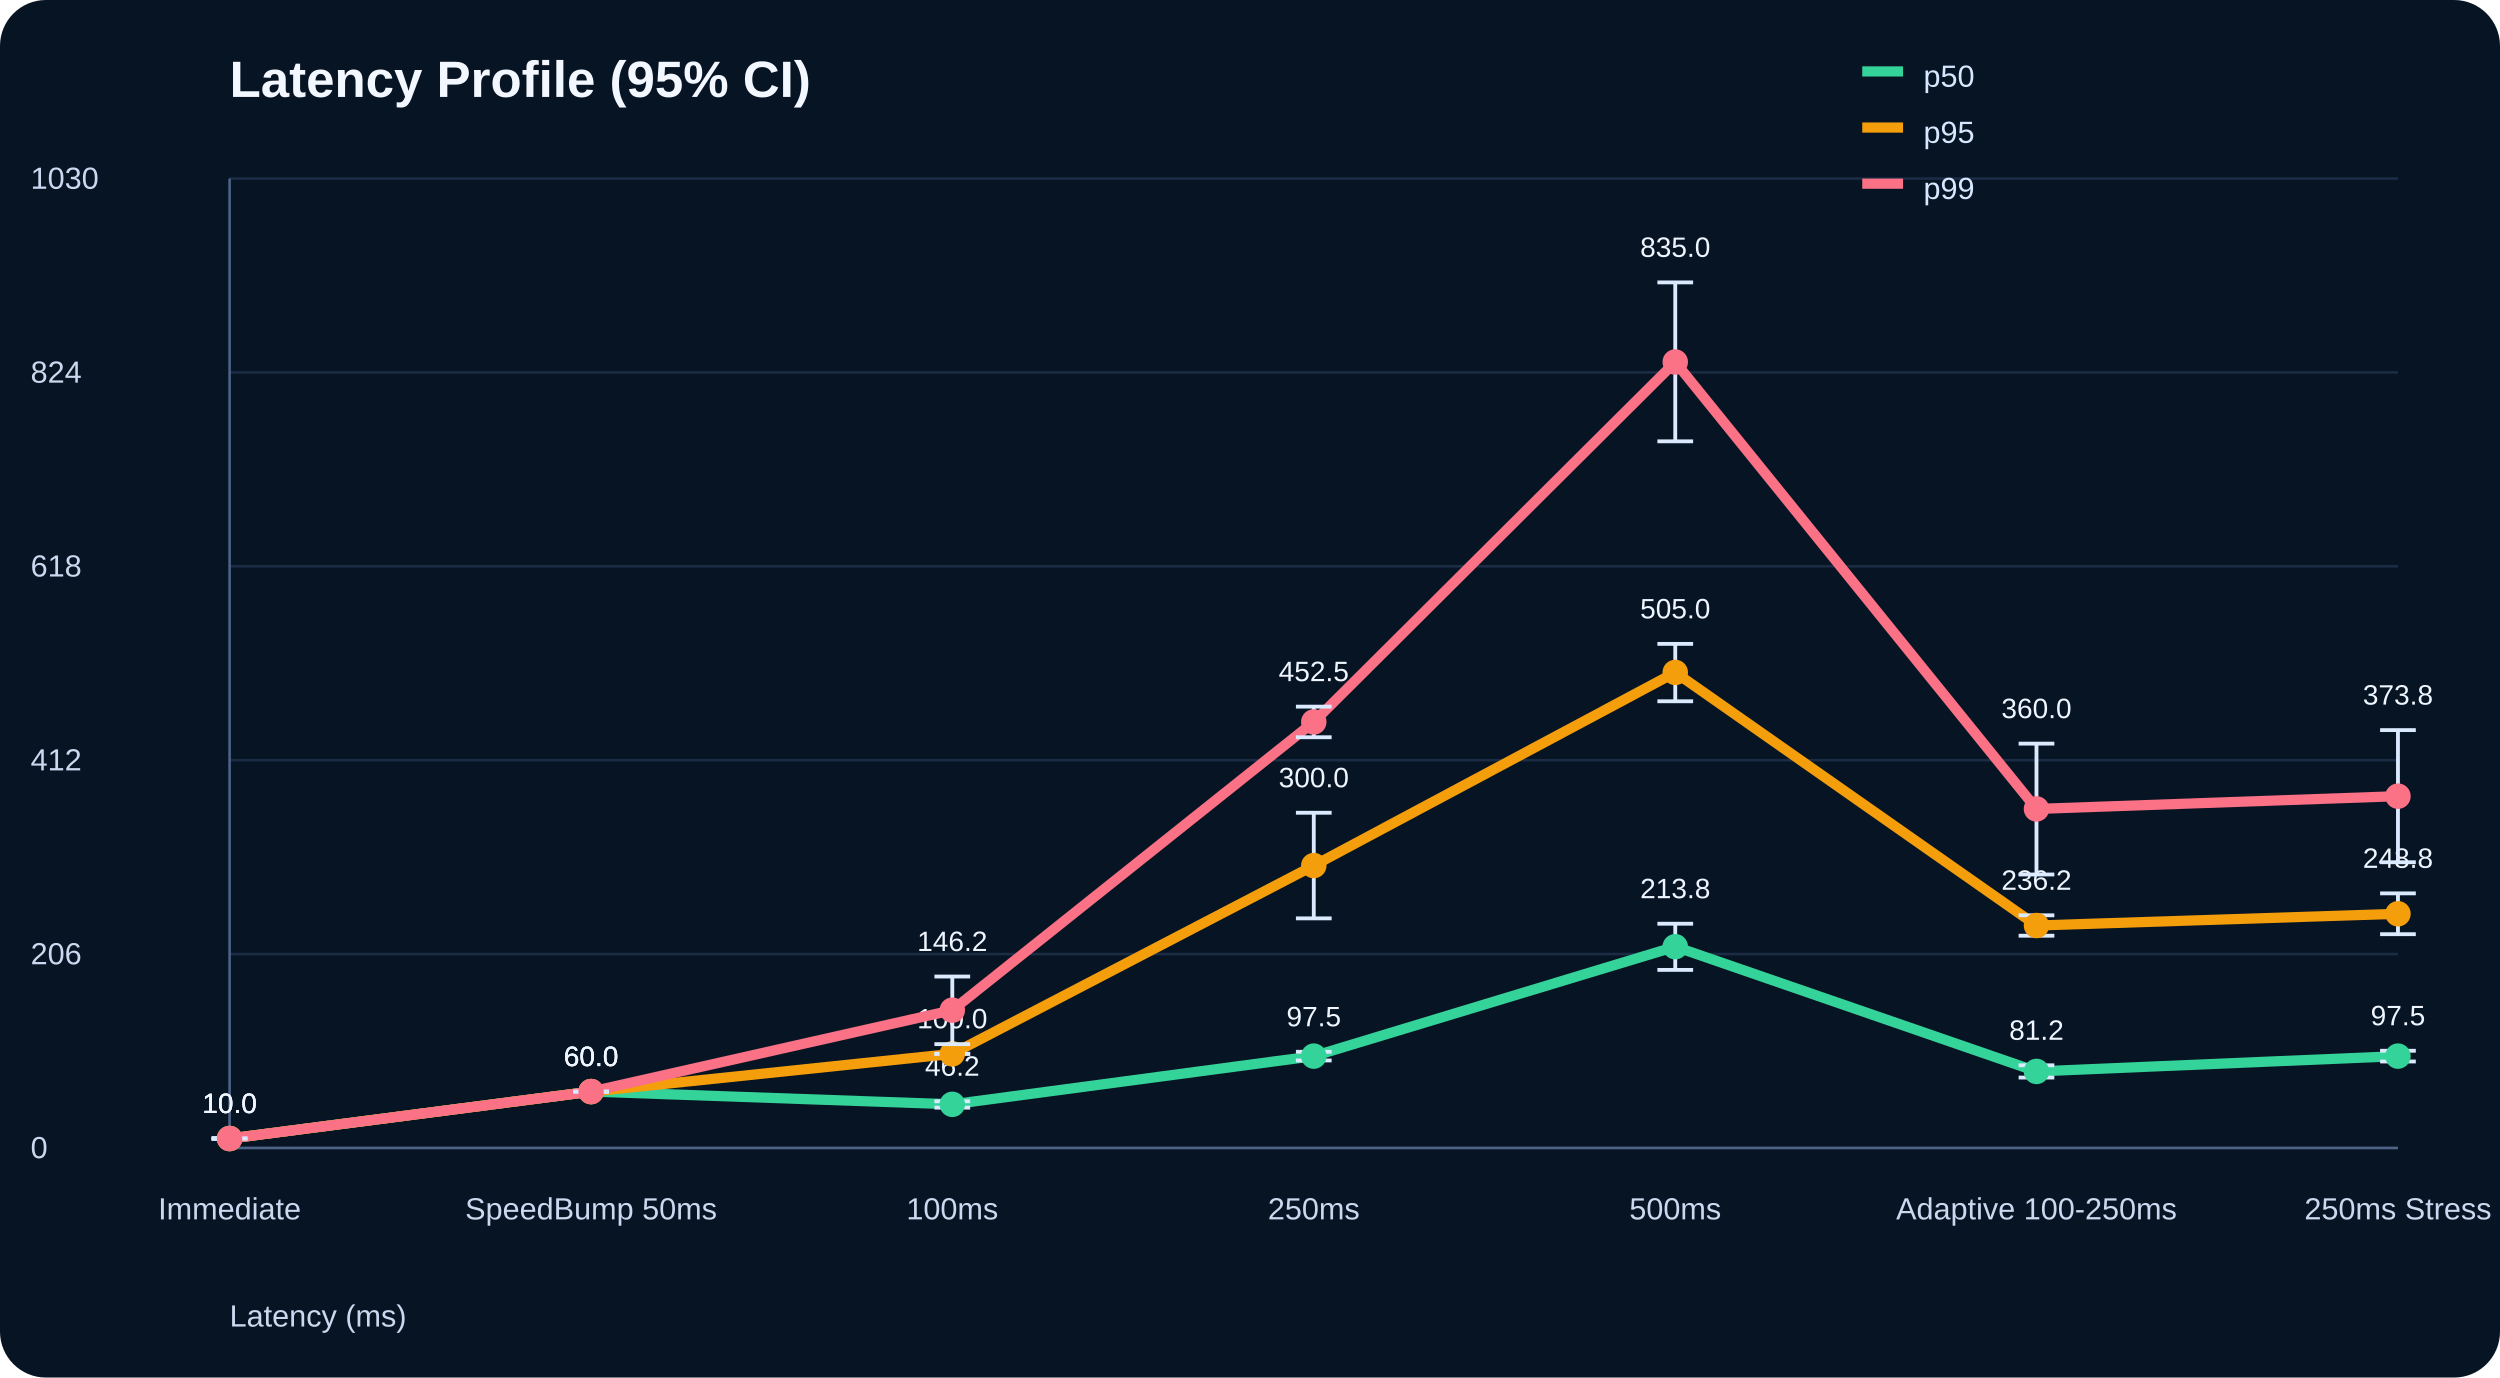
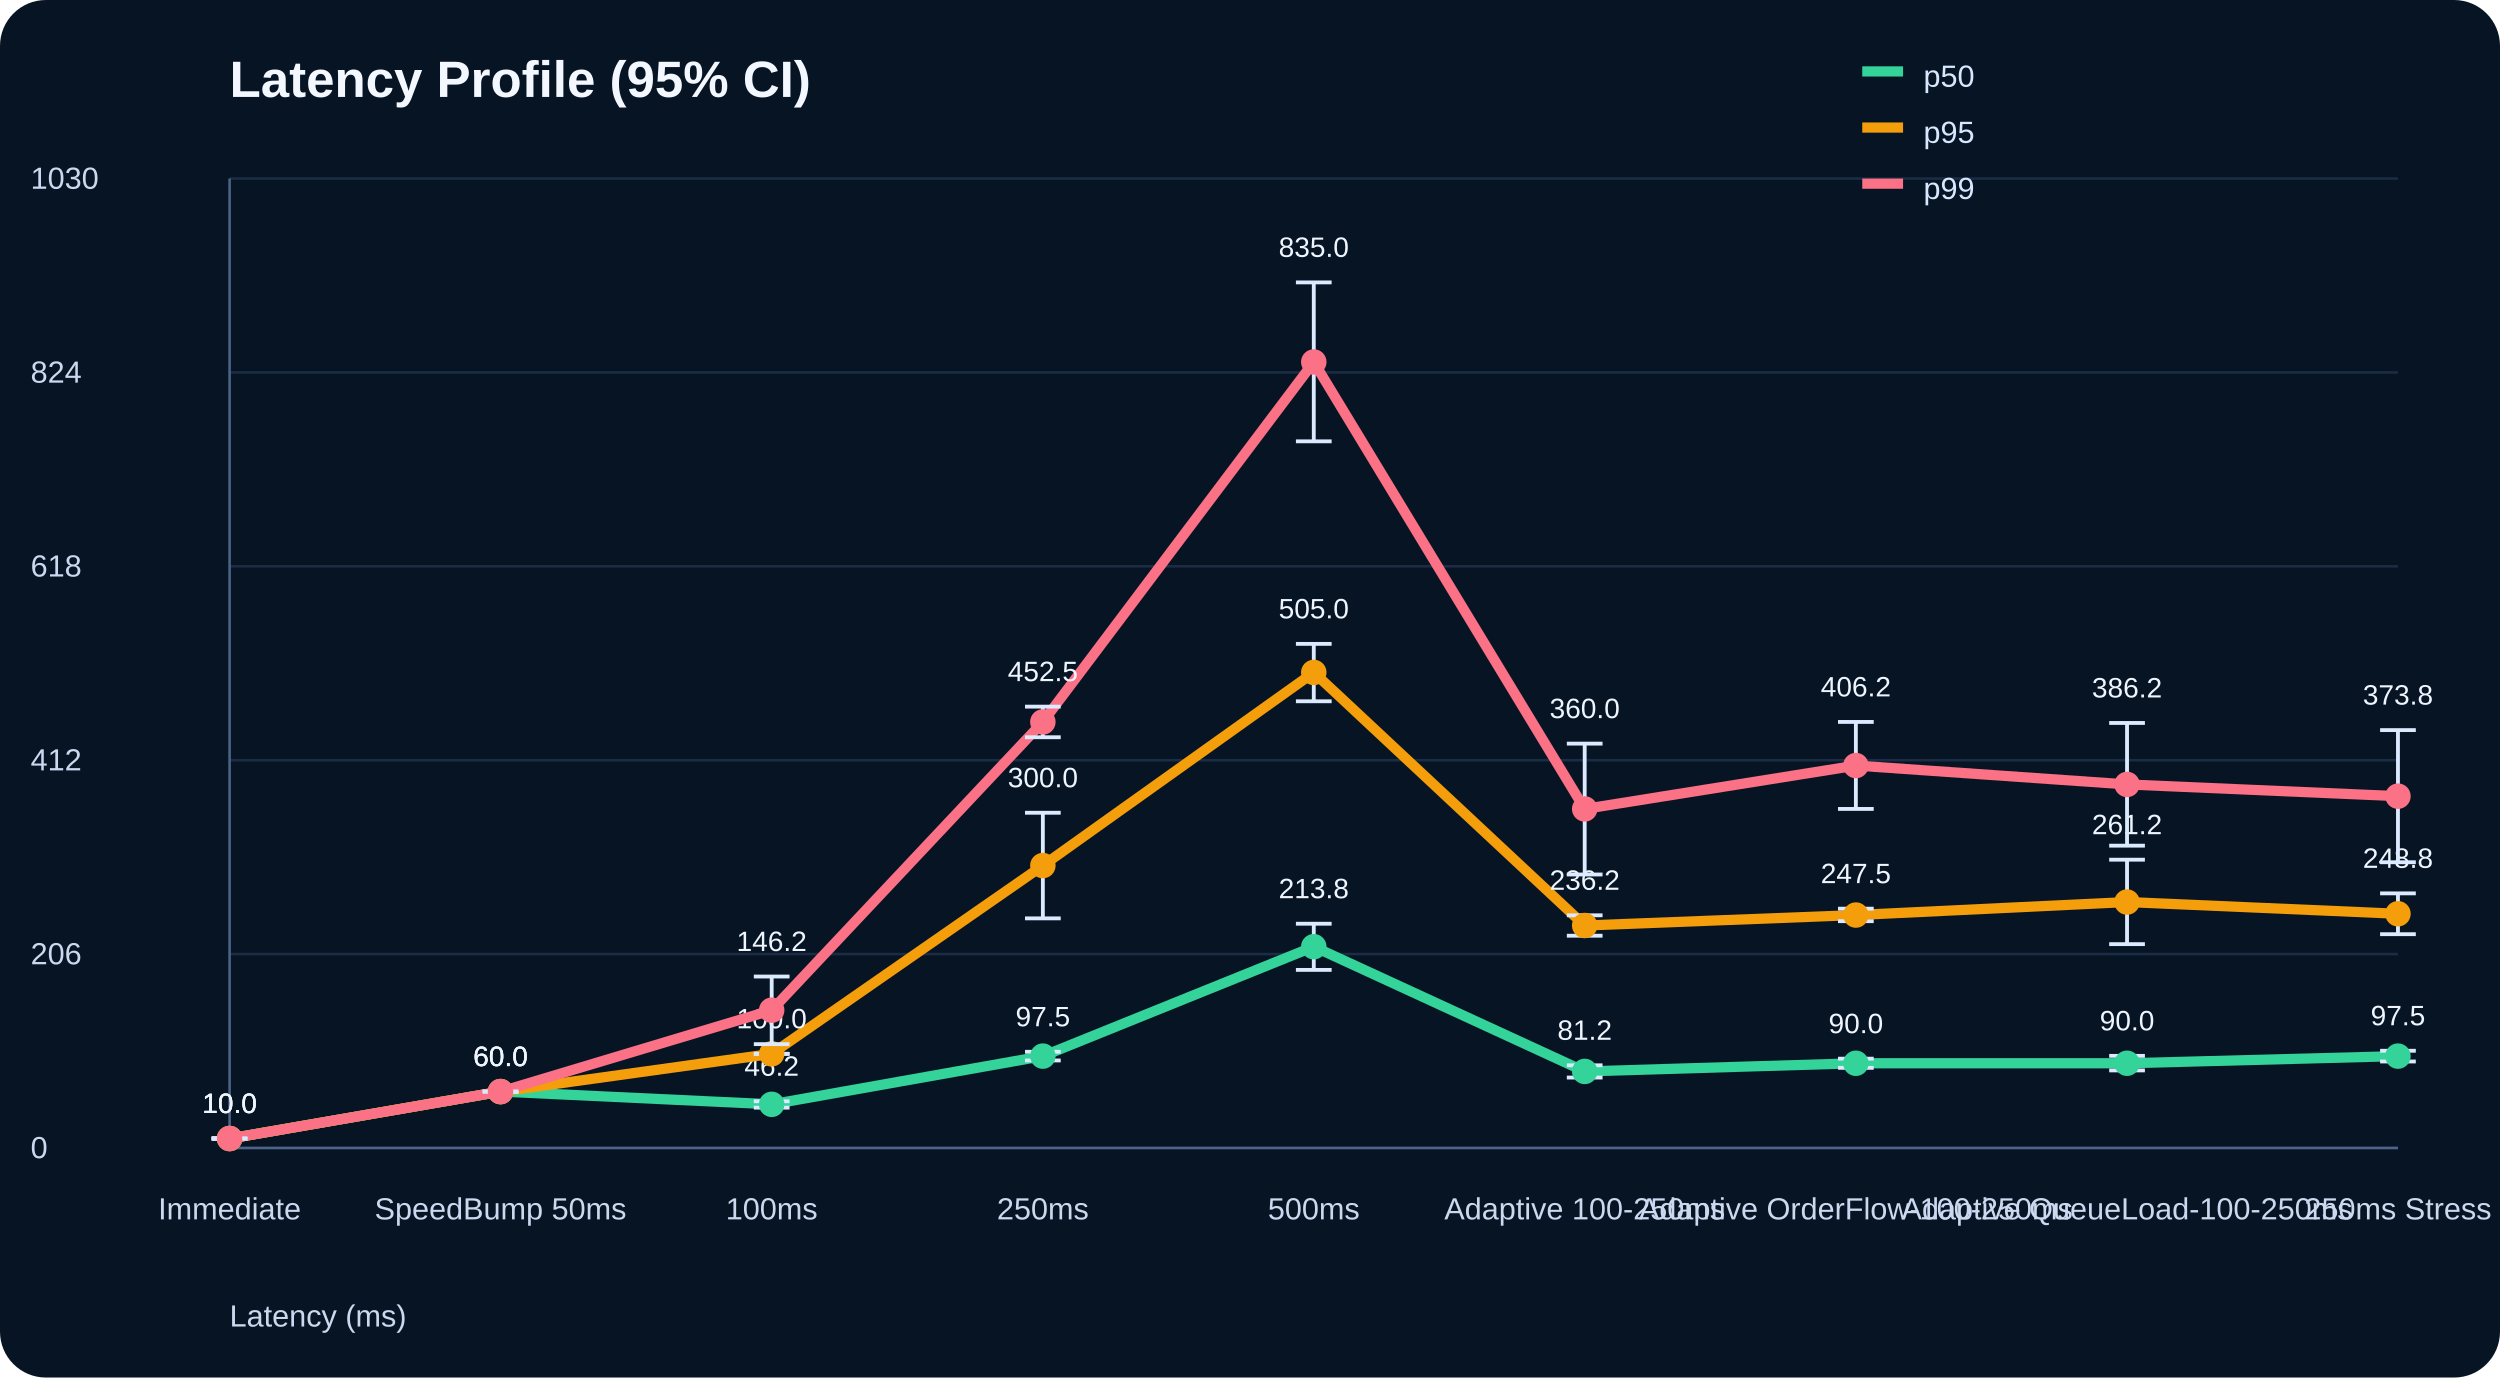
<svg xmlns="http://www.w3.org/2000/svg" width="980" height="540" viewBox="0 0 980 540" role="img">
  <style>.title{font:700 20px Arial; fill:#f3f7ff;}.label{font:12px Arial; fill:#cbd8f0;}.value{font:11px Arial; fill:#eef5ff;}.axis{stroke:#4d6387; stroke-width:1;}.grid{stroke:#20324d; stroke-width:1; opacity:.8;}.legend{font:12px Arial; fill:#d7e7ff;}.bg{fill:#071423;}.err{stroke:#dbeafe; stroke-width:1.5;}</style>
  <rect class="bg" x="0" y="0" width="980" height="540" rx="18" />
  <text class="title" x="90" y="38">Latency Profile (95% CI)</text>
  <text class="label" x="90" y="520">Latency (ms)</text>
  <line class="grid" x1="90" y1="70.0" x2="940" y2="70.0" />
  <text class="label" x="12" y="74.0">1030</text>
  <line class="grid" x1="90" y1="146.0" x2="940" y2="146.0" />
  <text class="label" x="12" y="150.0">824</text>
  <line class="grid" x1="90" y1="222.0" x2="940" y2="222.0" />
  <text class="label" x="12" y="226.0">618</text>
  <line class="grid" x1="90" y1="298.0" x2="940" y2="298.0" />
  <text class="label" x="12" y="302.0">412</text>
  <line class="grid" x1="90" y1="374.0" x2="940" y2="374.0" />
  <text class="label" x="12" y="378.0">206</text>
  <line class="grid" x1="90" y1="450.0" x2="940" y2="450.0" />
  <text class="label" x="12" y="454.0">0</text>
  <line class="axis" x1="90" y1="70" x2="90" y2="450" />
  <line class="axis" x1="90" y1="450" x2="940" y2="450" />
  <text class="label" x="90.0" y="478" text-anchor="middle">Immediate</text>
-   <text class="label" x="231.7" y="478" text-anchor="middle">SpeedBump 50ms</text>
-   <text class="label" x="373.3" y="478" text-anchor="middle">100ms</text>
-   <text class="label" x="515.0" y="478" text-anchor="middle">250ms</text>
-   <text class="label" x="656.7" y="478" text-anchor="middle">500ms</text>
-   <text class="label" x="798.3" y="478" text-anchor="middle">Adaptive 100-250ms</text>
+   <text class="label" x="196.2" y="478" text-anchor="middle">SpeedBump 50ms</text>
+   <text class="label" x="302.5" y="478" text-anchor="middle">100ms</text>
+   <text class="label" x="408.8" y="478" text-anchor="middle">250ms</text>
+   <text class="label" x="515.0" y="478" text-anchor="middle">500ms</text>
+   <text class="label" x="621.2" y="478" text-anchor="middle">Adaptive 100-250ms</text>
+   <text class="label" x="727.5" y="478" text-anchor="middle">Adaptive OrderFlow-100-250ms</text>
+   <text class="label" x="833.8" y="478" text-anchor="middle">Adaptive QueueLoad-100-250ms</text>
  <text class="label" x="940.0" y="478" text-anchor="middle">250ms Stress</text>
-   <polyline fill="none" stroke="#34d399" stroke-width="4" points="90.0,446.3 231.7,427.9 373.3,432.9 515.0,414.0 656.7,371.1 798.3,420.0 940.0,414.0" />
+   <polyline fill="none" stroke="#34d399" stroke-width="4" points="90.0,446.3 196.2,427.9 302.5,432.9 408.8,414.0 515.0,371.1 621.2,420.0 727.5,416.8 833.8,416.8 940.0,414.0" />
  <line class="err" x1="90.0" y1="446.3" x2="90.0" y2="446.3" />
  <line class="err" x1="83.0" y1="446.3" x2="97.0" y2="446.3" />
  <line class="err" x1="83.0" y1="446.3" x2="97.0" y2="446.3" />
  <circle cx="90.0" cy="446.3" r="5" fill="#34d399" />
  <text class="value" x="90.0" y="436.3" text-anchor="middle">10.0</text>
-   <line class="err" x1="231.7" y1="427.9" x2="231.7" y2="427.9" />
-   <line class="err" x1="224.7" y1="427.9" x2="238.7" y2="427.9" />
-   <line class="err" x1="224.7" y1="427.9" x2="238.7" y2="427.9" />
-   <circle cx="231.7" cy="427.9" r="5" fill="#34d399" />
-   <text class="value" x="231.7" y="417.9" text-anchor="middle">60.0</text>
-   <line class="err" x1="373.3" y1="431.7" x2="373.3" y2="434.2" />
-   <line class="err" x1="366.3" y1="431.7" x2="380.3" y2="431.7" />
-   <line class="err" x1="366.3" y1="434.2" x2="380.3" y2="434.2" />
-   <circle cx="373.3" cy="432.9" r="5" fill="#34d399" />
-   <text class="value" x="373.3" y="421.7" text-anchor="middle">46.2</text>
-   <line class="err" x1="515.0" y1="412.3" x2="515.0" y2="415.7" />
-   <line class="err" x1="508.0" y1="412.3" x2="522.0" y2="412.3" />
-   <line class="err" x1="508.0" y1="415.7" x2="522.0" y2="415.7" />
-   <circle cx="515.0" cy="414.0" r="5" fill="#34d399" />
-   <text class="value" x="515.0" y="402.3" text-anchor="middle">97.5</text>
-   <line class="err" x1="656.7" y1="362.1" x2="656.7" y2="380.2" />
-   <line class="err" x1="649.7" y1="362.1" x2="663.7" y2="362.1" />
-   <line class="err" x1="649.7" y1="380.2" x2="663.7" y2="380.2" />
-   <circle cx="656.7" cy="371.1" r="5" fill="#34d399" />
-   <text class="value" x="656.7" y="352.1" text-anchor="middle">213.8</text>
-   <line class="err" x1="798.3" y1="417.6" x2="798.3" y2="422.4" />
-   <line class="err" x1="791.3" y1="417.6" x2="805.3" y2="417.6" />
-   <line class="err" x1="791.3" y1="422.4" x2="805.3" y2="422.4" />
-   <circle cx="798.3" cy="420.0" r="5" fill="#34d399" />
-   <text class="value" x="798.3" y="407.6" text-anchor="middle">81.2</text>
+   <line class="err" x1="196.2" y1="427.9" x2="196.2" y2="427.9" />
+   <line class="err" x1="189.2" y1="427.9" x2="203.2" y2="427.9" />
+   <line class="err" x1="189.2" y1="427.9" x2="203.2" y2="427.9" />
+   <circle cx="196.2" cy="427.9" r="5" fill="#34d399" />
+   <text class="value" x="196.2" y="417.9" text-anchor="middle">60.0</text>
+   <line class="err" x1="302.5" y1="431.7" x2="302.5" y2="434.2" />
+   <line class="err" x1="295.5" y1="431.7" x2="309.5" y2="431.7" />
+   <line class="err" x1="295.5" y1="434.2" x2="309.5" y2="434.2" />
+   <circle cx="302.5" cy="432.9" r="5" fill="#34d399" />
+   <text class="value" x="302.5" y="421.7" text-anchor="middle">46.2</text>
+   <line class="err" x1="408.8" y1="412.3" x2="408.8" y2="415.7" />
+   <line class="err" x1="401.8" y1="412.3" x2="415.8" y2="412.3" />
+   <line class="err" x1="401.8" y1="415.7" x2="415.8" y2="415.7" />
+   <circle cx="408.8" cy="414.0" r="5" fill="#34d399" />
+   <text class="value" x="408.8" y="402.3" text-anchor="middle">97.5</text>
+   <line class="err" x1="515.0" y1="362.1" x2="515.0" y2="380.2" />
+   <line class="err" x1="508.0" y1="362.1" x2="522.0" y2="362.1" />
+   <line class="err" x1="508.0" y1="380.2" x2="522.0" y2="380.2" />
+   <circle cx="515.0" cy="371.1" r="5" fill="#34d399" />
+   <text class="value" x="515.0" y="352.1" text-anchor="middle">213.8</text>
+   <line class="err" x1="621.2" y1="417.6" x2="621.2" y2="422.4" />
+   <line class="err" x1="614.2" y1="417.6" x2="628.2" y2="417.6" />
+   <line class="err" x1="614.2" y1="422.4" x2="628.2" y2="422.4" />
+   <circle cx="621.2" cy="420.0" r="5" fill="#34d399" />
+   <text class="value" x="621.2" y="407.6" text-anchor="middle">81.2</text>
+   <line class="err" x1="727.5" y1="415.0" x2="727.5" y2="418.6" />
+   <line class="err" x1="720.5" y1="415.0" x2="734.5" y2="415.0" />
+   <line class="err" x1="720.5" y1="418.6" x2="734.5" y2="418.6" />
+   <circle cx="727.5" cy="416.8" r="5" fill="#34d399" />
+   <text class="value" x="727.5" y="405.0" text-anchor="middle">90.0</text>
+   <line class="err" x1="833.8" y1="413.9" x2="833.8" y2="419.6" />
+   <line class="err" x1="826.8" y1="413.9" x2="840.8" y2="413.9" />
+   <line class="err" x1="826.8" y1="419.6" x2="840.8" y2="419.6" />
+   <circle cx="833.8" cy="416.8" r="5" fill="#34d399" />
+   <text class="value" x="833.8" y="403.9" text-anchor="middle">90.0</text>
  <line class="err" x1="940.0" y1="411.9" x2="940.0" y2="416.1" />
  <line class="err" x1="933.0" y1="411.9" x2="947.0" y2="411.9" />
  <line class="err" x1="933.0" y1="416.1" x2="947.0" y2="416.1" />
  <circle cx="940.0" cy="414.0" r="5" fill="#34d399" />
  <text class="value" x="940.0" y="401.9" text-anchor="middle">97.5</text>
  <line x1="730" y1="28" x2="746" y2="28" stroke="#34d399" stroke-width="4" />
  <text class="legend" x="754" y="34">p50</text>
-   <polyline fill="none" stroke="#f59e0b" stroke-width="4" points="90.0,446.3 231.7,427.9 373.3,413.1 515.0,339.3 656.7,263.6 798.3,362.8 940.0,358.2" />
+   <polyline fill="none" stroke="#f59e0b" stroke-width="4" points="90.0,446.3 196.2,427.9 302.5,413.1 408.8,339.3 515.0,263.6 621.2,362.8 727.5,358.7 833.8,353.6 940.0,358.2" />
  <line class="err" x1="90.0" y1="446.3" x2="90.0" y2="446.3" />
  <line class="err" x1="83.0" y1="446.3" x2="97.0" y2="446.3" />
  <line class="err" x1="83.0" y1="446.3" x2="97.0" y2="446.3" />
  <circle cx="90.0" cy="446.3" r="5" fill="#f59e0b" />
  <text class="value" x="90.0" y="436.3" text-anchor="middle">10.0</text>
-   <line class="err" x1="231.7" y1="427.9" x2="231.7" y2="427.9" />
-   <line class="err" x1="224.7" y1="427.9" x2="238.7" y2="427.9" />
-   <line class="err" x1="224.7" y1="427.9" x2="238.7" y2="427.9" />
-   <circle cx="231.7" cy="427.9" r="5" fill="#f59e0b" />
-   <text class="value" x="231.7" y="417.9" text-anchor="middle">60.0</text>
-   <line class="err" x1="373.3" y1="413.1" x2="373.3" y2="413.1" />
-   <line class="err" x1="366.3" y1="413.1" x2="380.3" y2="413.1" />
-   <line class="err" x1="366.3" y1="413.1" x2="380.3" y2="413.1" />
-   <circle cx="373.3" cy="413.1" r="5" fill="#f59e0b" />
-   <text class="value" x="373.3" y="403.1" text-anchor="middle">100.0</text>
-   <line class="err" x1="515.0" y1="318.6" x2="515.0" y2="360.0" />
-   <line class="err" x1="508.0" y1="318.6" x2="522.0" y2="318.6" />
-   <line class="err" x1="508.0" y1="360.0" x2="522.0" y2="360.0" />
-   <circle cx="515.0" cy="339.3" r="5" fill="#f59e0b" />
-   <text class="value" x="515.0" y="308.6" text-anchor="middle">300.0</text>
-   <line class="err" x1="656.7" y1="252.4" x2="656.7" y2="274.9" />
-   <line class="err" x1="649.7" y1="252.4" x2="663.7" y2="252.4" />
-   <line class="err" x1="649.7" y1="274.9" x2="663.7" y2="274.9" />
-   <circle cx="656.7" cy="263.6" r="5" fill="#f59e0b" />
-   <text class="value" x="656.7" y="242.4" text-anchor="middle">505.0</text>
-   <line class="err" x1="798.3" y1="358.8" x2="798.3" y2="366.8" />
-   <line class="err" x1="791.3" y1="358.8" x2="805.3" y2="358.8" />
-   <line class="err" x1="791.3" y1="366.8" x2="805.3" y2="366.8" />
-   <circle cx="798.3" cy="362.8" r="5" fill="#f59e0b" />
-   <text class="value" x="798.3" y="348.8" text-anchor="middle">236.2</text>
+   <line class="err" x1="196.2" y1="427.9" x2="196.2" y2="427.9" />
+   <line class="err" x1="189.2" y1="427.9" x2="203.2" y2="427.9" />
+   <line class="err" x1="189.2" y1="427.9" x2="203.2" y2="427.9" />
+   <circle cx="196.2" cy="427.9" r="5" fill="#f59e0b" />
+   <text class="value" x="196.2" y="417.9" text-anchor="middle">60.0</text>
+   <line class="err" x1="302.5" y1="413.1" x2="302.5" y2="413.1" />
+   <line class="err" x1="295.5" y1="413.1" x2="309.5" y2="413.1" />
+   <line class="err" x1="295.5" y1="413.1" x2="309.5" y2="413.1" />
+   <circle cx="302.5" cy="413.1" r="5" fill="#f59e0b" />
+   <text class="value" x="302.5" y="403.1" text-anchor="middle">100.0</text>
+   <line class="err" x1="408.8" y1="318.6" x2="408.8" y2="360.0" />
+   <line class="err" x1="401.8" y1="318.6" x2="415.8" y2="318.6" />
+   <line class="err" x1="401.8" y1="360.0" x2="415.8" y2="360.0" />
+   <circle cx="408.8" cy="339.3" r="5" fill="#f59e0b" />
+   <text class="value" x="408.8" y="308.6" text-anchor="middle">300.0</text>
+   <line class="err" x1="515.0" y1="252.4" x2="515.0" y2="274.9" />
+   <line class="err" x1="508.0" y1="252.4" x2="522.0" y2="252.4" />
+   <line class="err" x1="508.0" y1="274.9" x2="522.0" y2="274.9" />
+   <circle cx="515.0" cy="263.6" r="5" fill="#f59e0b" />
+   <text class="value" x="515.0" y="242.4" text-anchor="middle">505.0</text>
+   <line class="err" x1="621.2" y1="358.8" x2="621.2" y2="366.8" />
+   <line class="err" x1="614.2" y1="358.8" x2="628.2" y2="358.8" />
+   <line class="err" x1="614.2" y1="366.8" x2="628.2" y2="366.8" />
+   <circle cx="621.2" cy="362.8" r="5" fill="#f59e0b" />
+   <text class="value" x="621.2" y="348.8" text-anchor="middle">236.2</text>
+   <line class="err" x1="727.5" y1="356.2" x2="727.5" y2="361.1" />
+   <line class="err" x1="720.5" y1="356.2" x2="734.5" y2="356.2" />
+   <line class="err" x1="720.5" y1="361.1" x2="734.5" y2="361.1" />
+   <circle cx="727.5" cy="358.7" r="5" fill="#f59e0b" />
+   <text class="value" x="727.5" y="346.2" text-anchor="middle">247.5</text>
+   <line class="err" x1="833.8" y1="337.0" x2="833.8" y2="370.1" />
+   <line class="err" x1="826.8" y1="337.0" x2="840.8" y2="337.0" />
+   <line class="err" x1="826.8" y1="370.1" x2="840.8" y2="370.1" />
+   <circle cx="833.8" cy="353.6" r="5" fill="#f59e0b" />
+   <text class="value" x="833.8" y="327.0" text-anchor="middle">261.2</text>
  <line class="err" x1="940.0" y1="350.2" x2="940.0" y2="366.2" />
  <line class="err" x1="933.0" y1="350.2" x2="947.0" y2="350.2" />
  <line class="err" x1="933.0" y1="366.2" x2="947.0" y2="366.2" />
  <circle cx="940.0" cy="358.2" r="5" fill="#f59e0b" />
  <text class="value" x="940.0" y="340.2" text-anchor="middle">248.8</text>
  <line x1="730" y1="50" x2="746" y2="50" stroke="#f59e0b" stroke-width="4" />
  <text class="legend" x="754" y="56">p95</text>
-   <polyline fill="none" stroke="#fb7185" stroke-width="4" points="90.0,446.3 231.7,427.9 373.3,396.0 515.0,283.0 656.7,141.9 798.3,317.1 940.0,312.1" />
+   <polyline fill="none" stroke="#fb7185" stroke-width="4" points="90.0,446.3 196.2,427.9 302.5,396.0 408.8,283.0 515.0,141.9 621.2,317.1 727.5,300.1 833.8,307.5 940.0,312.1" />
  <line class="err" x1="90.0" y1="446.3" x2="90.0" y2="446.3" />
  <line class="err" x1="83.0" y1="446.3" x2="97.0" y2="446.3" />
  <line class="err" x1="83.0" y1="446.3" x2="97.0" y2="446.3" />
  <circle cx="90.0" cy="446.3" r="5" fill="#fb7185" />
  <text class="value" x="90.0" y="436.3" text-anchor="middle">10.0</text>
-   <line class="err" x1="231.7" y1="427.9" x2="231.7" y2="427.9" />
-   <line class="err" x1="224.7" y1="427.9" x2="238.7" y2="427.9" />
-   <line class="err" x1="224.7" y1="427.9" x2="238.7" y2="427.9" />
-   <circle cx="231.7" cy="427.9" r="5" fill="#fb7185" />
-   <text class="value" x="231.7" y="417.9" text-anchor="middle">60.0</text>
-   <line class="err" x1="373.3" y1="382.8" x2="373.3" y2="409.3" />
-   <line class="err" x1="366.3" y1="382.8" x2="380.3" y2="382.8" />
-   <line class="err" x1="366.3" y1="409.3" x2="380.3" y2="409.3" />
-   <circle cx="373.3" cy="396.0" r="5" fill="#fb7185" />
-   <text class="value" x="373.3" y="372.8" text-anchor="middle">146.2</text>
-   <line class="err" x1="515.0" y1="277.0" x2="515.0" y2="289.0" />
-   <line class="err" x1="508.0" y1="277.0" x2="522.0" y2="277.0" />
-   <line class="err" x1="508.0" y1="289.0" x2="522.0" y2="289.0" />
-   <circle cx="515.0" cy="283.0" r="5" fill="#fb7185" />
-   <text class="value" x="515.0" y="267.0" text-anchor="middle">452.5</text>
-   <line class="err" x1="656.7" y1="110.7" x2="656.7" y2="173.0" />
-   <line class="err" x1="649.7" y1="110.7" x2="663.7" y2="110.7" />
-   <line class="err" x1="649.7" y1="173.0" x2="663.7" y2="173.0" />
-   <circle cx="656.7" cy="141.9" r="5" fill="#fb7185" />
-   <text class="value" x="656.7" y="100.7" text-anchor="middle">835.0</text>
-   <line class="err" x1="798.3" y1="291.5" x2="798.3" y2="342.8" />
-   <line class="err" x1="791.3" y1="291.5" x2="805.3" y2="291.5" />
-   <line class="err" x1="791.3" y1="342.8" x2="805.3" y2="342.8" />
-   <circle cx="798.3" cy="317.1" r="5" fill="#fb7185" />
-   <text class="value" x="798.3" y="281.5" text-anchor="middle">360.0</text>
+   <line class="err" x1="196.2" y1="427.9" x2="196.2" y2="427.9" />
+   <line class="err" x1="189.2" y1="427.9" x2="203.2" y2="427.9" />
+   <line class="err" x1="189.2" y1="427.9" x2="203.2" y2="427.9" />
+   <circle cx="196.2" cy="427.9" r="5" fill="#fb7185" />
+   <text class="value" x="196.2" y="417.9" text-anchor="middle">60.0</text>
+   <line class="err" x1="302.5" y1="382.8" x2="302.5" y2="409.3" />
+   <line class="err" x1="295.5" y1="382.8" x2="309.5" y2="382.8" />
+   <line class="err" x1="295.5" y1="409.3" x2="309.5" y2="409.3" />
+   <circle cx="302.5" cy="396.0" r="5" fill="#fb7185" />
+   <text class="value" x="302.5" y="372.8" text-anchor="middle">146.2</text>
+   <line class="err" x1="408.8" y1="277.0" x2="408.8" y2="289.0" />
+   <line class="err" x1="401.8" y1="277.0" x2="415.8" y2="277.0" />
+   <line class="err" x1="401.8" y1="289.0" x2="415.8" y2="289.0" />
+   <circle cx="408.8" cy="283.0" r="5" fill="#fb7185" />
+   <text class="value" x="408.8" y="267.0" text-anchor="middle">452.5</text>
+   <line class="err" x1="515.0" y1="110.7" x2="515.0" y2="173.0" />
+   <line class="err" x1="508.0" y1="110.7" x2="522.0" y2="110.7" />
+   <line class="err" x1="508.0" y1="173.0" x2="522.0" y2="173.0" />
+   <circle cx="515.0" cy="141.9" r="5" fill="#fb7185" />
+   <text class="value" x="515.0" y="100.7" text-anchor="middle">835.0</text>
+   <line class="err" x1="621.2" y1="291.5" x2="621.2" y2="342.8" />
+   <line class="err" x1="614.2" y1="291.5" x2="628.2" y2="291.5" />
+   <line class="err" x1="614.2" y1="342.8" x2="628.2" y2="342.8" />
+   <circle cx="621.2" cy="317.1" r="5" fill="#fb7185" />
+   <text class="value" x="621.2" y="281.5" text-anchor="middle">360.0</text>
+   <line class="err" x1="727.5" y1="283.0" x2="727.5" y2="317.1" />
+   <line class="err" x1="720.5" y1="283.0" x2="734.5" y2="283.0" />
+   <line class="err" x1="720.5" y1="317.1" x2="734.5" y2="317.1" />
+   <circle cx="727.5" cy="300.1" r="5" fill="#fb7185" />
+   <text class="value" x="727.5" y="273.0" text-anchor="middle">406.2</text>
+   <line class="err" x1="833.8" y1="283.4" x2="833.8" y2="331.5" />
+   <line class="err" x1="826.8" y1="283.4" x2="840.8" y2="283.4" />
+   <line class="err" x1="826.8" y1="331.5" x2="840.8" y2="331.5" />
+   <circle cx="833.8" cy="307.5" r="5" fill="#fb7185" />
+   <text class="value" x="833.8" y="273.4" text-anchor="middle">386.2</text>
  <line class="err" x1="940.0" y1="286.2" x2="940.0" y2="338.0" />
  <line class="err" x1="933.0" y1="286.2" x2="947.0" y2="286.2" />
  <line class="err" x1="933.0" y1="338.0" x2="947.0" y2="338.0" />
  <circle cx="940.0" cy="312.1" r="5" fill="#fb7185" />
  <text class="value" x="940.0" y="276.2" text-anchor="middle">373.8</text>
  <line x1="730" y1="72" x2="746" y2="72" stroke="#fb7185" stroke-width="4" />
  <text class="legend" x="754" y="78">p99</text>
</svg>
